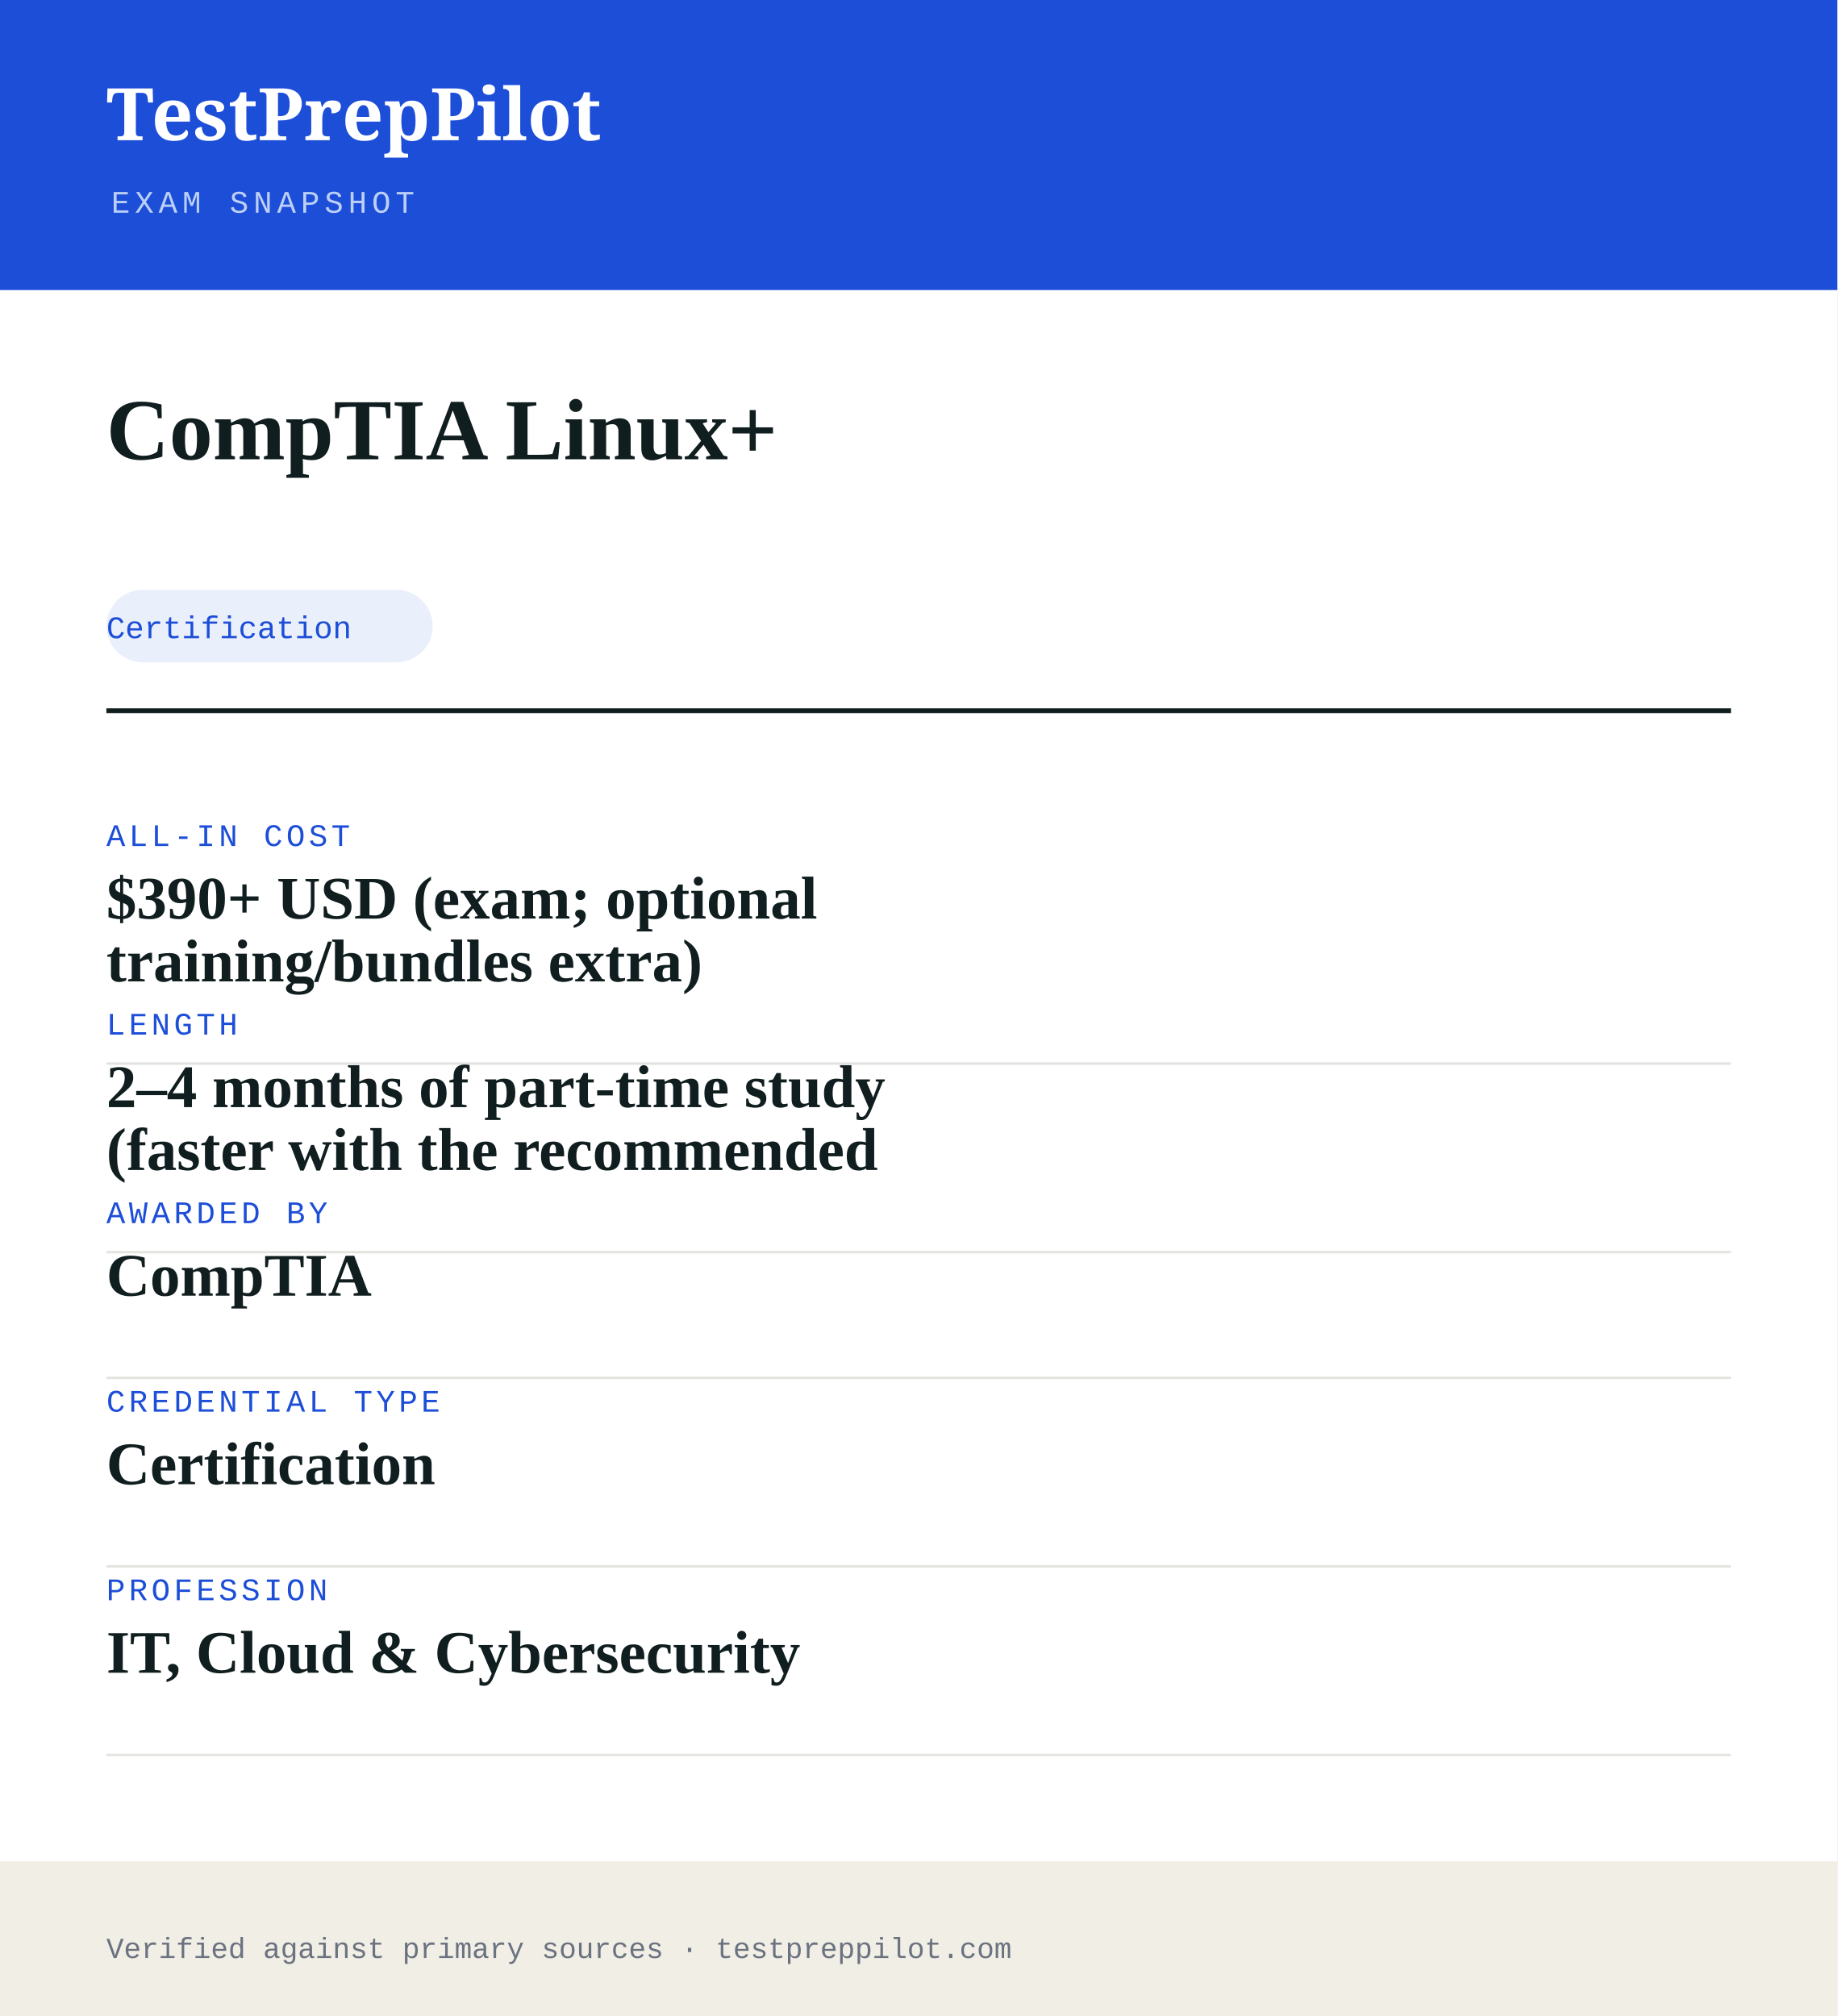
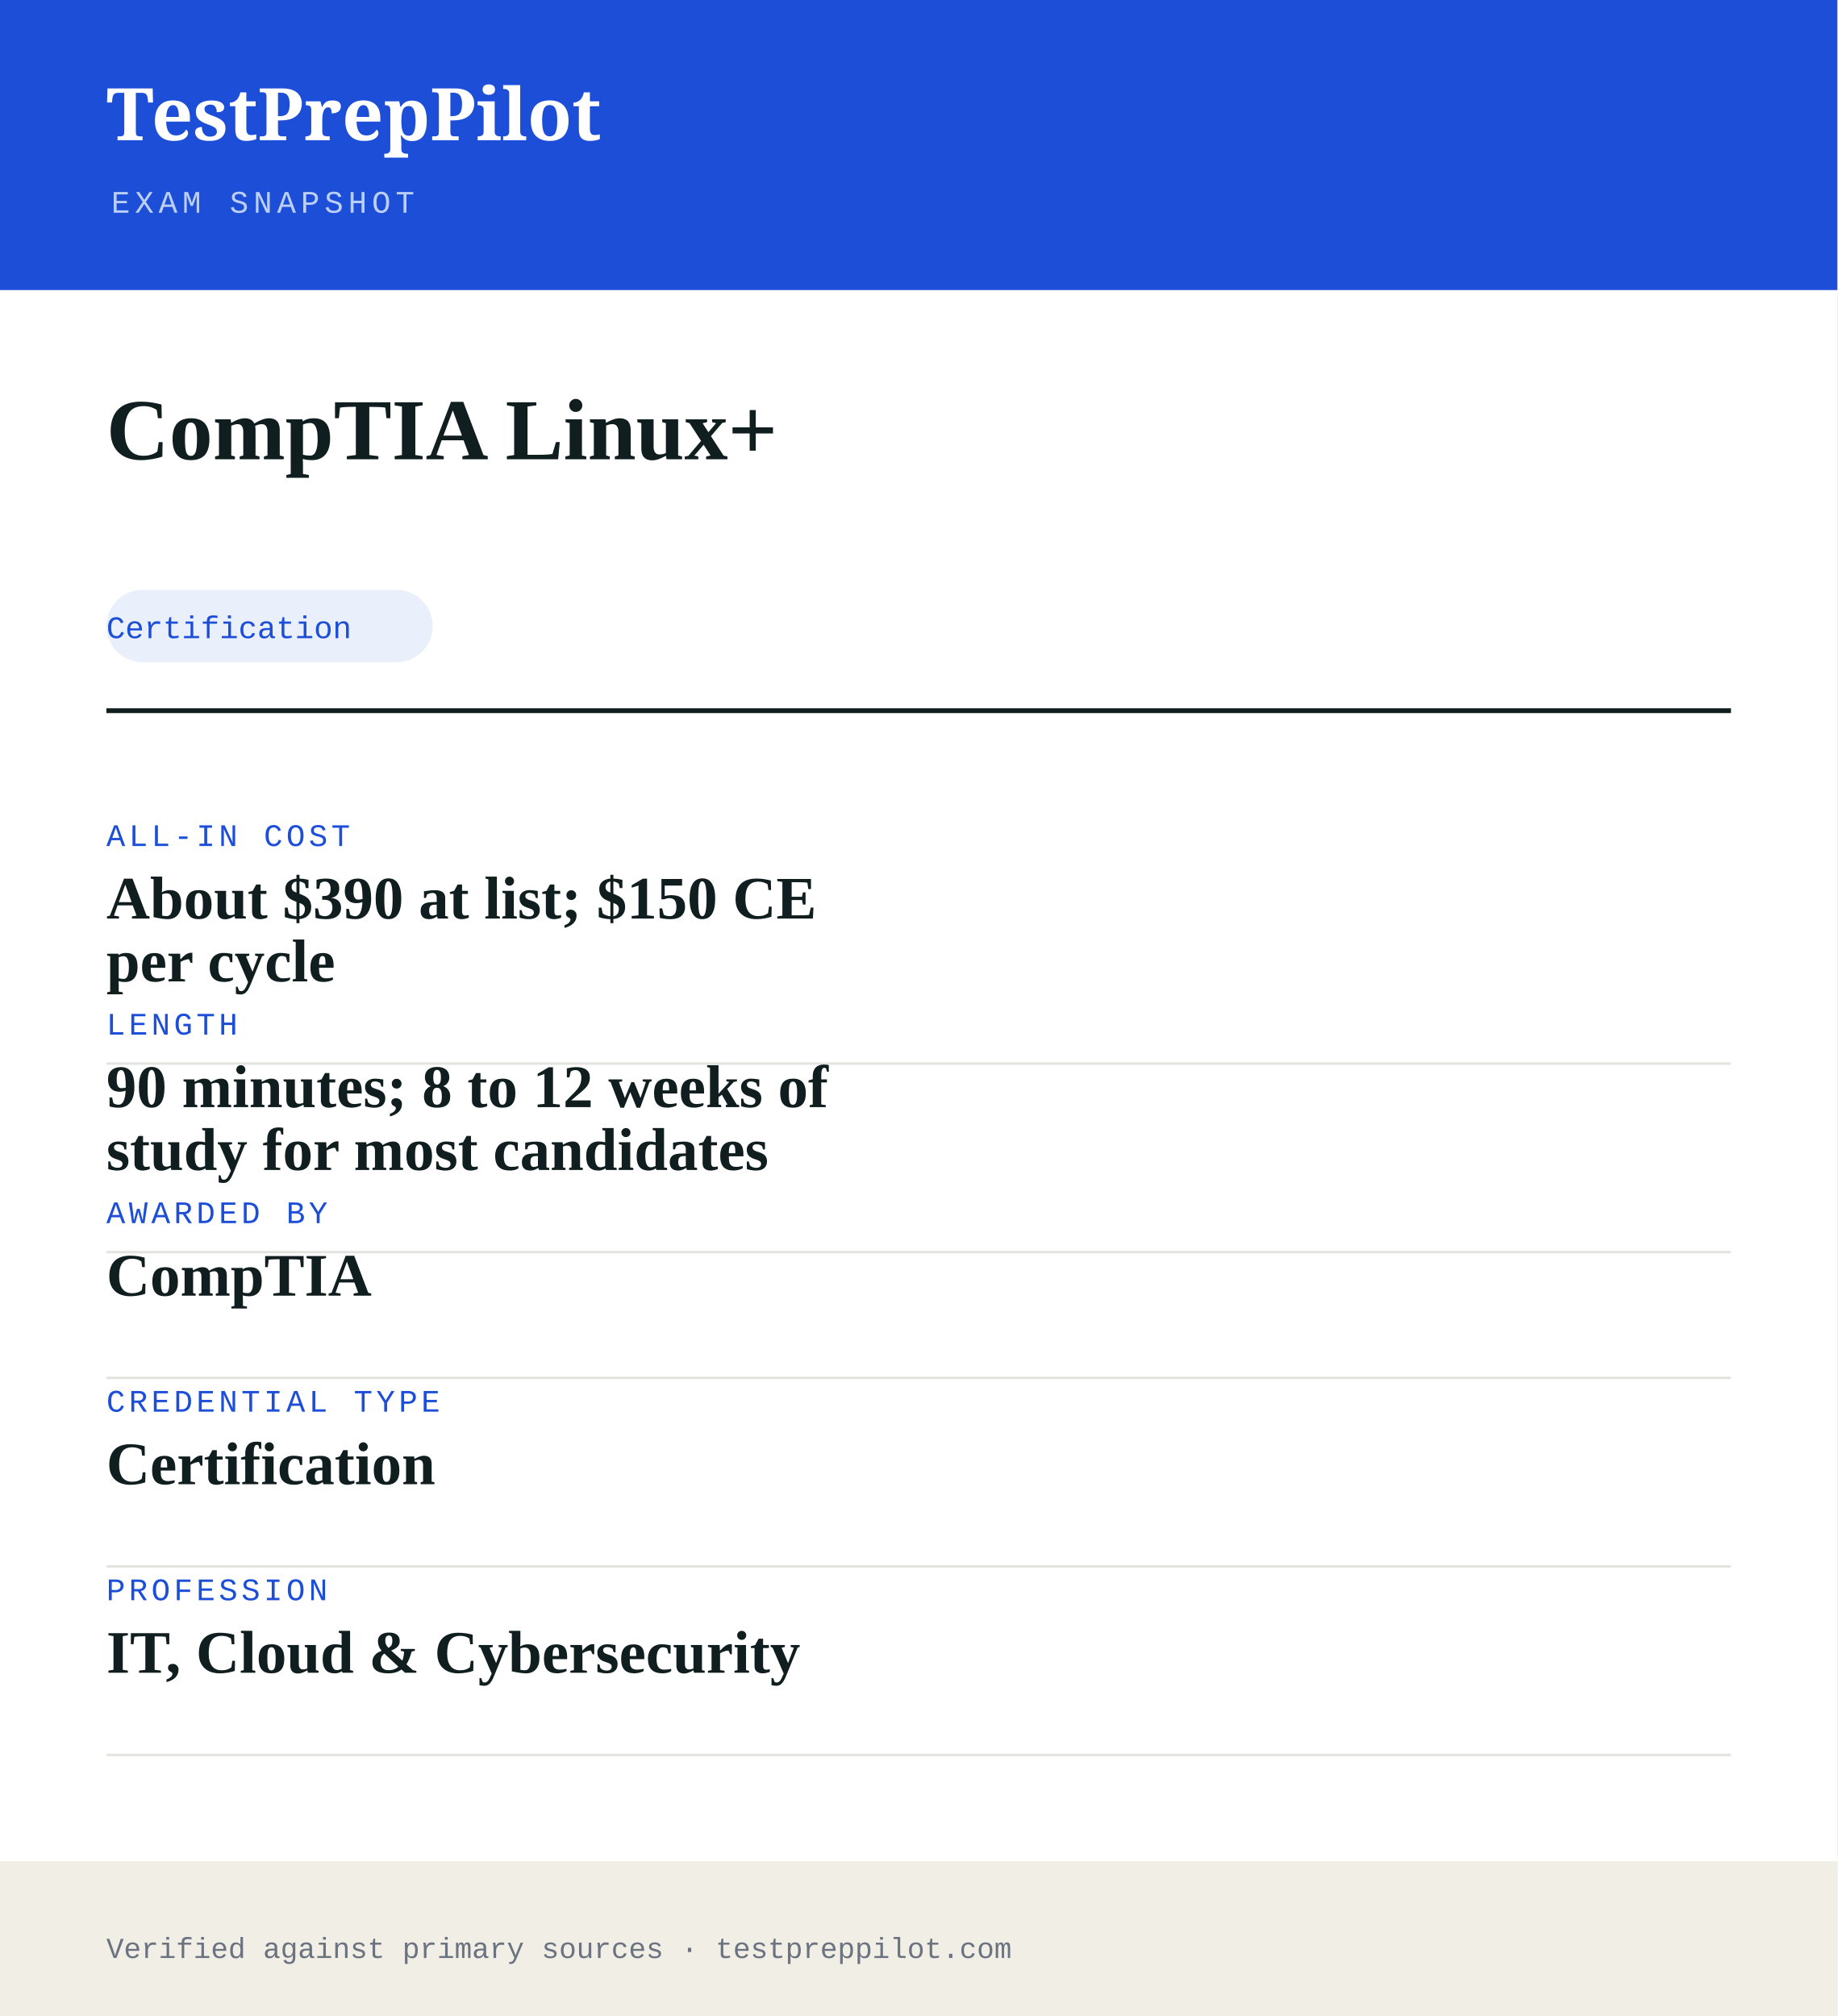
<svg xmlns="http://www.w3.org/2000/svg" width="760" height="834" viewBox="0 0 760 834" role="img" aria-label="CompTIA Linux+ — quick facts">
  <rect width="760" height="834" fill="#ffffff" />
  <rect width="760" height="120" fill="#1d4ed8" />
  <text x="44" y="58" font-family="Georgia, serif" font-size="30" font-weight="700" fill="#ffffff">TestPrepPilot</text>
  <text x="46" y="88" font-family="'Courier New', monospace" font-size="13" letter-spacing="2" fill="#bcd0f7">EXAM SNAPSHOT</text>
  <text x="44" y="190" font-family="Georgia, 'Times New Roman', serif" font-size="36" font-weight="700" fill="#111e1f">CompTIA Linux+</text>
  <rect x="44" y="244" width="135" height="30" rx="15" fill="#eaf0fb" />
  <text x="44" y="264" font-family="'Courier New', monospace" font-size="13" fill="#1d4ed8">Certification</text>
  <line x1="44" y1="294" x2="716" y2="294" stroke="#111e1f" stroke-width="2" />
  <text x="44" y="350" font-family="'Courier New', monospace" font-size="13" letter-spacing="1.5" fill="#1d4ed8">ALL-IN COST</text>
-   <text x="44" y="380" font-family="Georgia, 'Times New Roman', serif" font-size="25" font-weight="700" fill="#111e1f">$390+ USD (exam; optional</text>
-   <text x="44" y="406" font-family="Georgia, 'Times New Roman', serif" font-size="25" font-weight="700" fill="#111e1f">training/bundles extra)</text>
+   <text x="44" y="380" font-family="Georgia, 'Times New Roman', serif" font-size="25" font-weight="700" fill="#111e1f">About $390 at list; $150 CE</text>
+   <text x="44" y="406" font-family="Georgia, 'Times New Roman', serif" font-size="25" font-weight="700" fill="#111e1f">per cycle</text>
  <line x1="44" y1="440" x2="716" y2="440" stroke="#e3e4df" stroke-width="1" />
  <text x="44" y="428" font-family="'Courier New', monospace" font-size="13" letter-spacing="1.5" fill="#1d4ed8">LENGTH</text>
-   <text x="44" y="458" font-family="Georgia, 'Times New Roman', serif" font-size="25" font-weight="700" fill="#111e1f">2–4 months of part-time study</text>
-   <text x="44" y="484" font-family="Georgia, 'Times New Roman', serif" font-size="25" font-weight="700" fill="#111e1f">(faster with the recommended</text>
+   <text x="44" y="458" font-family="Georgia, 'Times New Roman', serif" font-size="25" font-weight="700" fill="#111e1f">90 minutes; 8 to 12 weeks of</text>
+   <text x="44" y="484" font-family="Georgia, 'Times New Roman', serif" font-size="25" font-weight="700" fill="#111e1f">study for most candidates</text>
  <line x1="44" y1="518" x2="716" y2="518" stroke="#e3e4df" stroke-width="1" />
  <text x="44" y="506" font-family="'Courier New', monospace" font-size="13" letter-spacing="1.5" fill="#1d4ed8">AWARDED BY</text>
  <text x="44" y="536" font-family="Georgia, 'Times New Roman', serif" font-size="25" font-weight="700" fill="#111e1f">CompTIA</text>
  <line x1="44" y1="570" x2="716" y2="570" stroke="#e3e4df" stroke-width="1" />
  <text x="44" y="584" font-family="'Courier New', monospace" font-size="13" letter-spacing="1.5" fill="#1d4ed8">CREDENTIAL TYPE</text>
  <text x="44" y="614" font-family="Georgia, 'Times New Roman', serif" font-size="25" font-weight="700" fill="#111e1f">Certification</text>
  <line x1="44" y1="648" x2="716" y2="648" stroke="#e3e4df" stroke-width="1" />
  <text x="44" y="662" font-family="'Courier New', monospace" font-size="13" letter-spacing="1.5" fill="#1d4ed8">PROFESSION</text>
  <text x="44" y="692" font-family="Georgia, 'Times New Roman', serif" font-size="25" font-weight="700" fill="#111e1f">IT, Cloud &amp; Cybersecurity</text>
  <line x1="44" y1="726" x2="716" y2="726" stroke="#e3e4df" stroke-width="1" />
  <rect x="0" y="770" width="760" height="64" fill="#f0eee5" />
  <text x="44" y="810" font-family="'Courier New', monospace" font-size="12" fill="#6b7280">Verified against primary sources · testpreppilot.com</text>
</svg>
